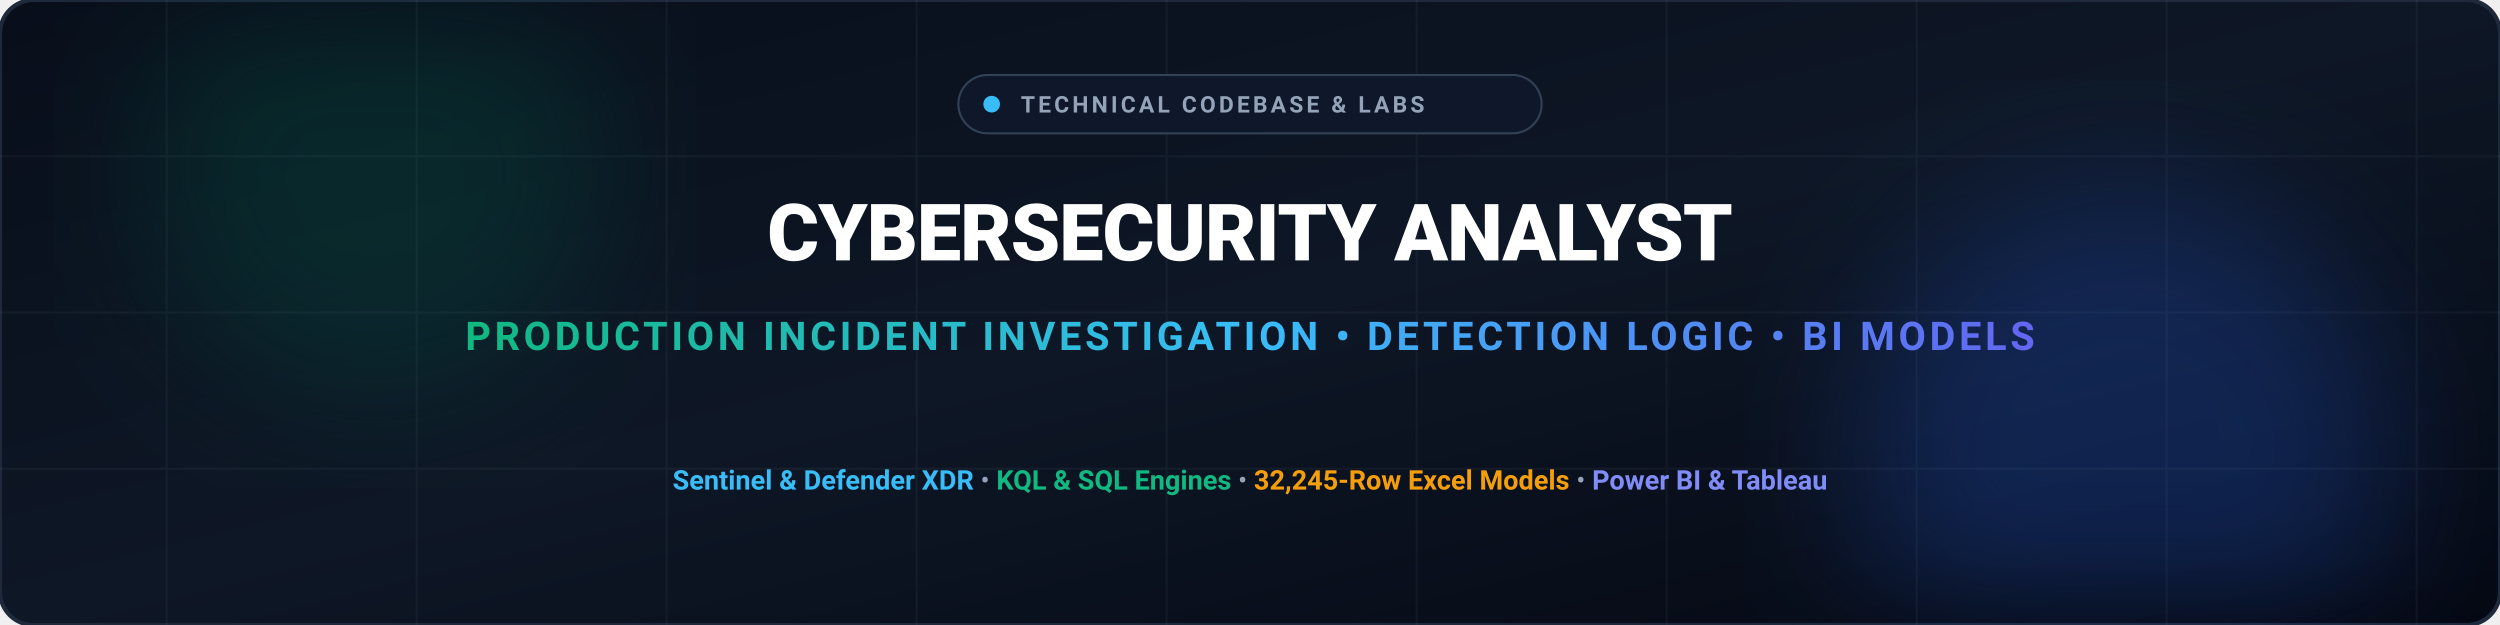
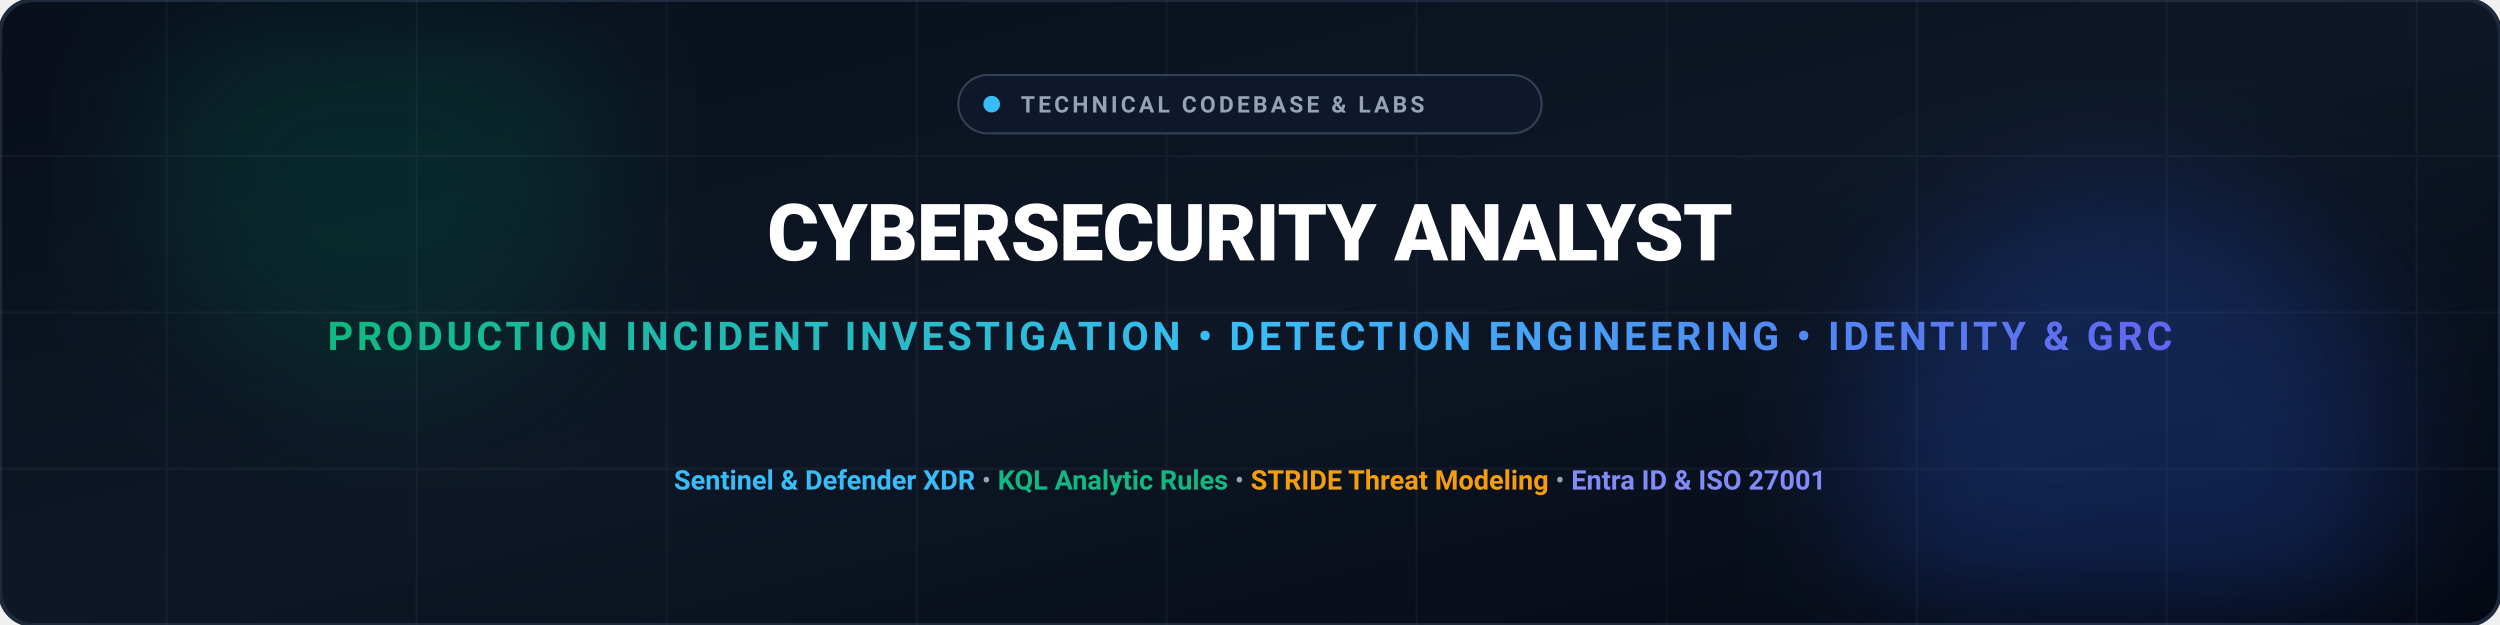
<svg xmlns="http://www.w3.org/2000/svg" width="1200" height="300" viewBox="0 0 1200 300" fill="none">
  <defs>
    <linearGradient id="projBg" x1="0%" y1="0%" x2="100%" y2="100%">
      <stop offset="0%" stop-color="#080e1a" />
      <stop offset="50%" stop-color="#0e1726" />
      <stop offset="100%" stop-color="#040711" />
    </linearGradient>
    <linearGradient id="projGrad" x1="0%" y1="0%" x2="100%" y2="0%">
      <stop offset="0%" stop-color="#10B981" />
      <stop offset="50%" stop-color="#38BDF8" />
      <stop offset="100%" stop-color="#6366F1" />
    </linearGradient>
    <linearGradient id="projLine" x1="0%" y1="0%" x2="100%" y2="0%">
      <stop offset="0%" stop-color="#10B981" stop-opacity="0" />
      <stop offset="50%" stop-color="#38BDF8" stop-opacity="0.9" />
      <stop offset="100%" stop-color="#6366F1" stop-opacity="0" />
    </linearGradient>
    <filter id="projGlow" x="-20%" y="-20%" width="140%" height="140%">
      <feGaussianBlur stdDeviation="35" result="blur" />
    </filter>
  </defs>
  <rect width="1200" height="300" rx="16" fill="url(#projBg)" />
  <rect width="1200" height="300" rx="16" stroke="#1E293B" stroke-width="2" />
  <circle cx="180" cy="80" r="110" fill="#047857" opacity="0.22" filter="url(#projGlow)" />
  <circle cx="1020" cy="220" r="130" fill="#2563EB" opacity="0.25" filter="url(#projGlow)" />
  <g opacity="0.06" stroke="#94A3B8" stroke-width="1">
    <line x1="80" y1="0" x2="80" y2="300" />
    <line x1="200" y1="0" x2="200" y2="300" />
    <line x1="320" y1="0" x2="320" y2="300" />
    <line x1="440" y1="0" x2="440" y2="300" />
    <line x1="560" y1="0" x2="560" y2="300" />
    <line x1="680" y1="0" x2="680" y2="300" />
    <line x1="800" y1="0" x2="800" y2="300" />
    <line x1="920" y1="0" x2="920" y2="300" />
    <line x1="1040" y1="0" x2="1040" y2="300" />
    <line x1="1160" y1="0" x2="1160" y2="300" />
    <line x1="0" y1="75" x2="1200" y2="75" />
    <line x1="0" y1="150" x2="1200" y2="150" />
    <line x1="0" y1="225" x2="1200" y2="225" />
  </g>
  <g transform="translate(460, 36)">
    <rect width="280" height="28" rx="14" fill="#0F172A" stroke="#334155" stroke-width="1" />
    <circle cx="16" cy="14" r="4" fill="#38BDF8" />
    <text x="30" y="18" fill="#94A3B8" font-family="-apple-system, BlinkMacSystemFont, 'Segoe UI', Roboto, sans-serif" font-size="11" font-weight="600" letter-spacing="1.5">TECHNICAL CODEBASE &amp; LABS</text>
  </g>
  <text x="600" y="125" text-anchor="middle" fill="#FFFFFF" font-family="-apple-system, BlinkMacSystemFont, 'Segoe UI', Roboto, 'SF Pro Display', sans-serif" font-size="38" font-weight="800" letter-spacing="-0.5">
    CYBERSECURITY ANALYST
  </text>
  <text x="600" y="168" text-anchor="middle" fill="url(#projGrad)" font-family="-apple-system, BlinkMacSystemFont, 'Segoe UI', Roboto, 'SF Pro Text', sans-serif" font-size="19" font-weight="700" letter-spacing="1.8">
-     PRODUCTION INCIDENT INVESTIGATION • DETECTION LOGIC • BI MODELS
+     PRODUCTION INCIDENT INVESTIGATION • DETECTION ENGINEERING • IDENTITY &amp; GRC
  </text>
  <line x1="280" y1="195" x2="920" y2="195" stroke="url(#projLine)" stroke-width="2" />
  <g transform="translate(600, 235)" text-anchor="middle" font-family="-apple-system, BlinkMacSystemFont, 'Segoe UI', Roboto, monospace" font-size="13" fill="#94A3B8">
    <text x="0" y="0">
      <tspan fill="#38BDF8" font-weight="600">Sentinel &amp; Defender XDR</tspan>  •  
-       <tspan fill="#10B981" font-weight="600">KQL &amp; SQL Engines</tspan>  •  
-       <tspan fill="#F59E0B" font-weight="600">32,245-Row Excel Models</tspan>  •  
-       <tspan fill="#818CF8" font-weight="600">Power BI &amp; Tableau</tspan>
+       <tspan fill="#10B981" font-weight="600">KQL Analytic Rules</tspan>  •  
+       <tspan fill="#F59E0B" font-weight="600">STRIDE Threat Modeling</tspan>  •  
+       <tspan fill="#818CF8" font-weight="600">Entra ID &amp; ISO 27001</tspan>
    </text>
  </g>
</svg>
